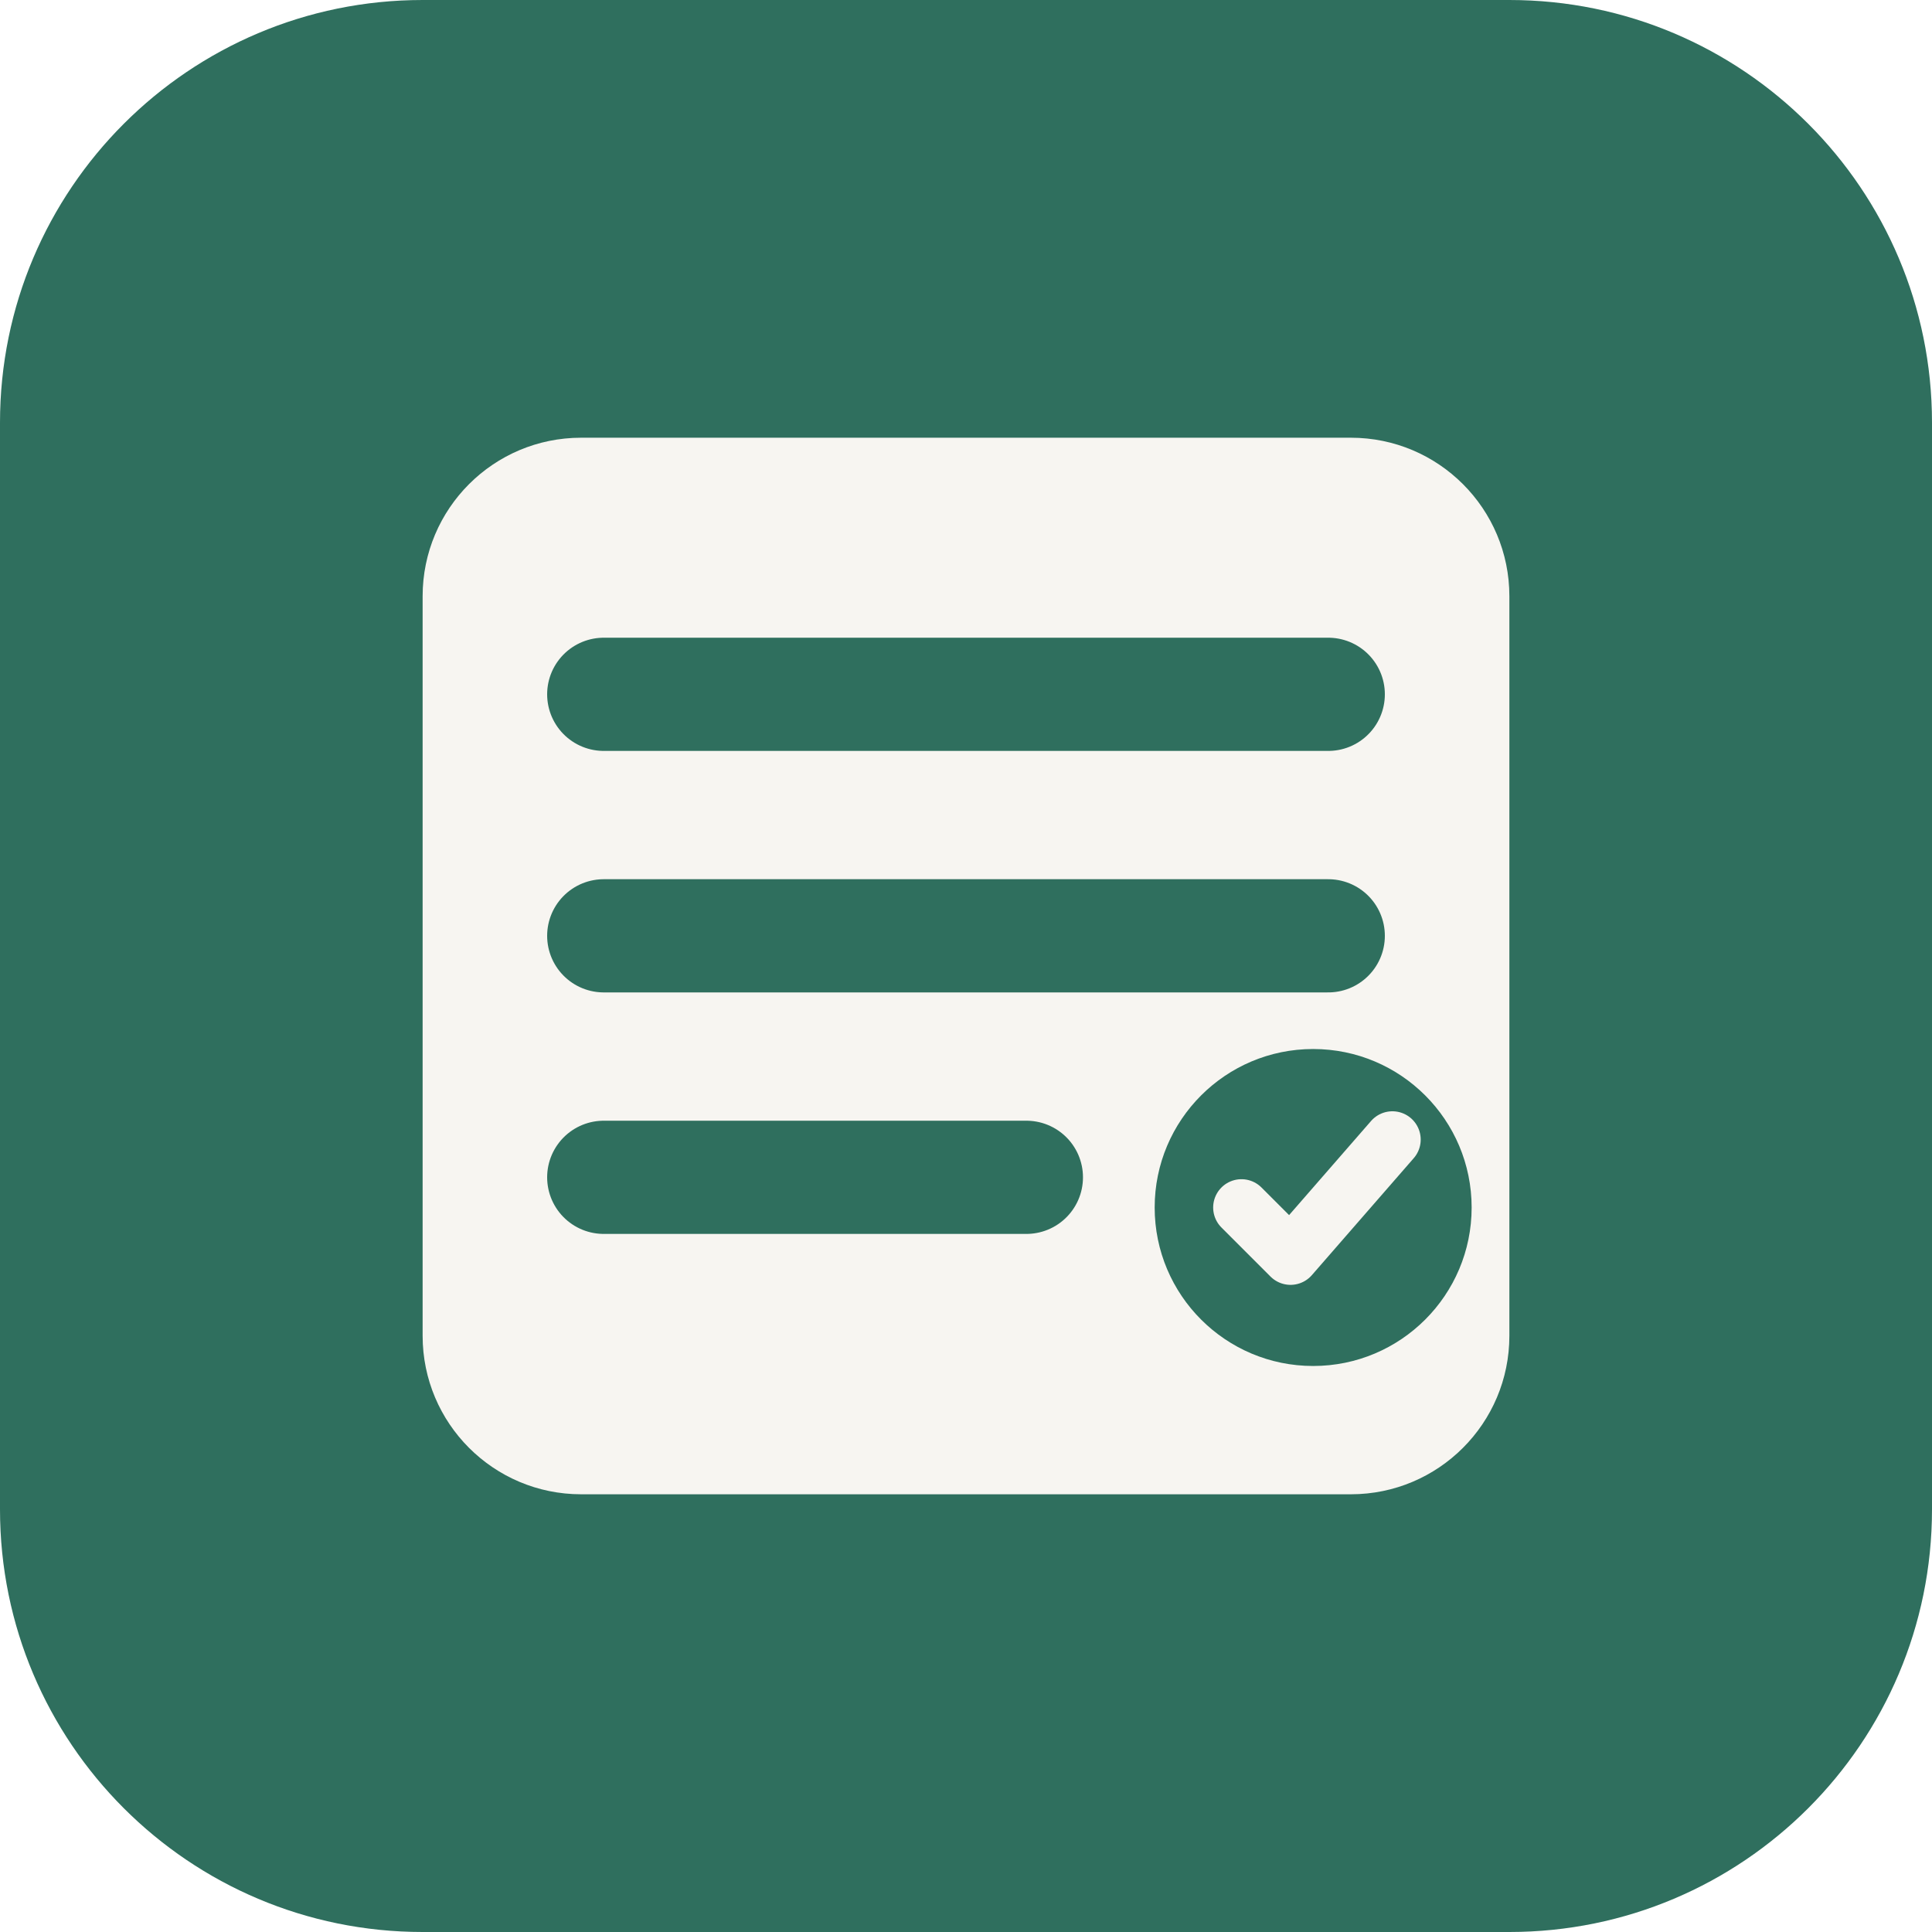
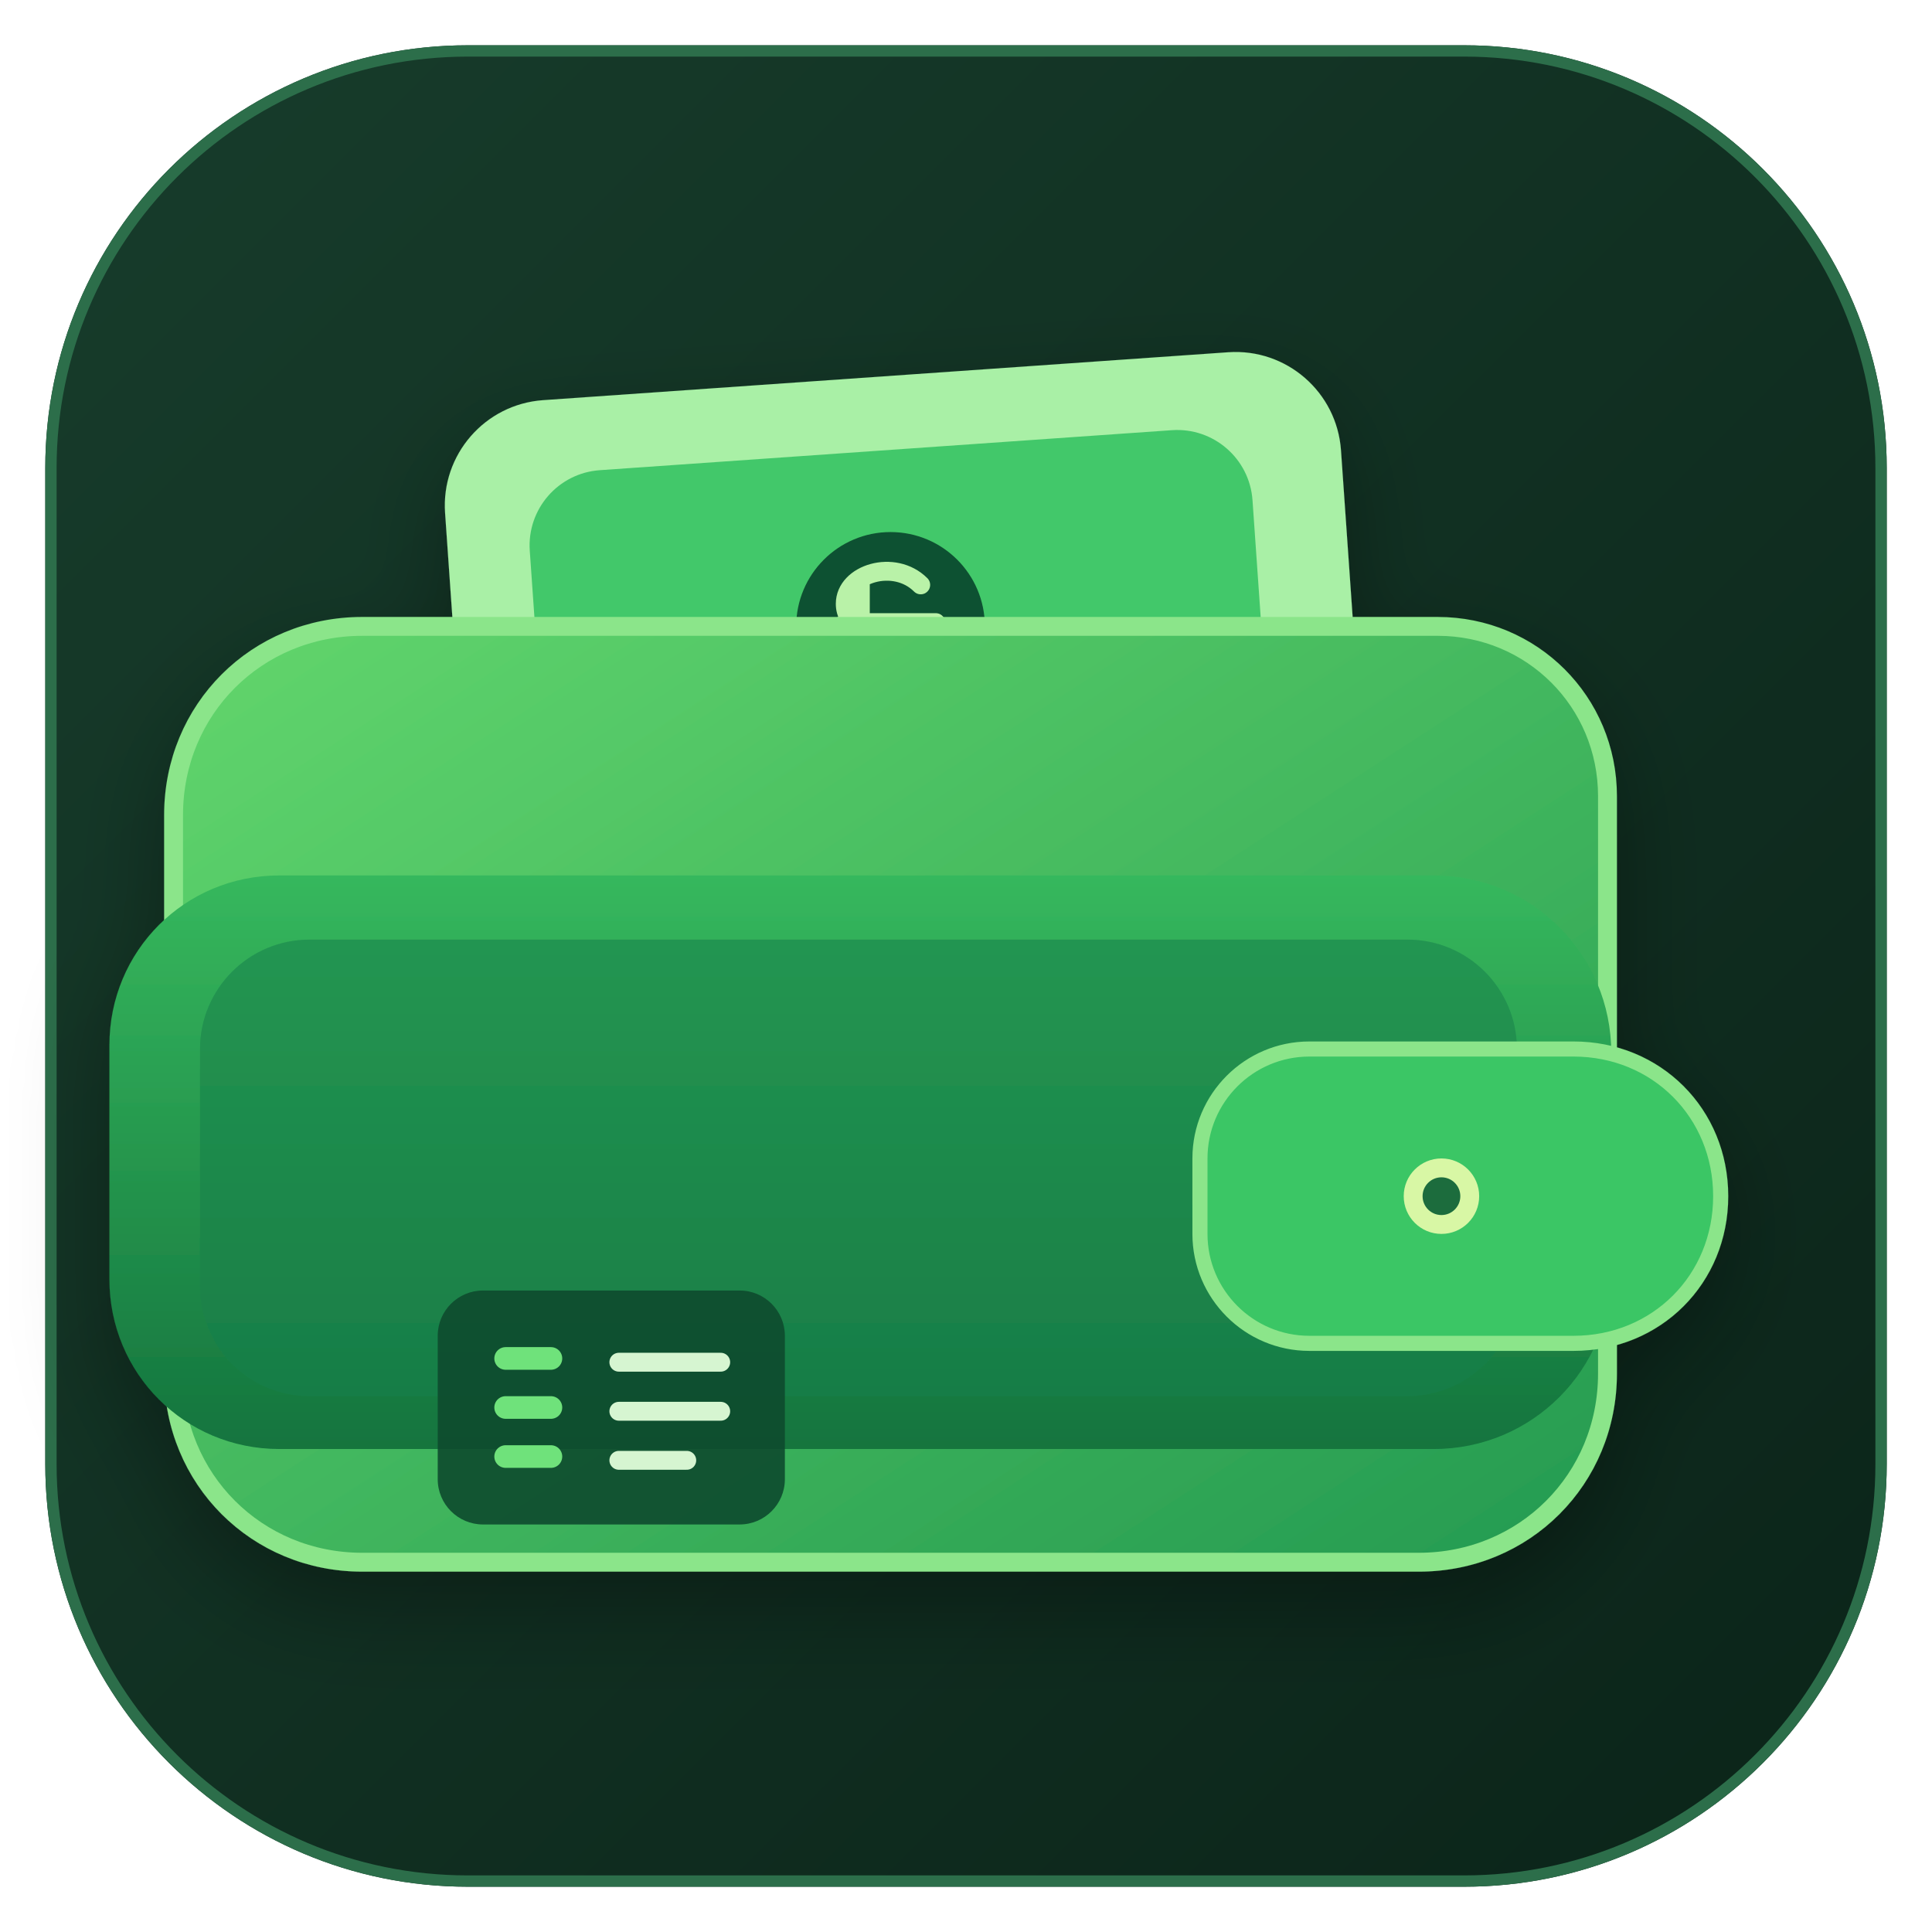
- <svg xmlns="http://www.w3.org/2000/svg" viewBox="0 0 512 512">
-   <rect width="512" height="512" rx="112" fill="#2F6F5E" />
-   <rect x="112" y="116" width="288" height="280" rx="42" fill="#F7F5F1" />
-   <path d="M160 184h192M160 248h192M160 312h112" stroke="#2F6F5E" stroke-width="30" stroke-linecap="round" />
-   <circle cx="348" cy="320" r="42" fill="#2F6F5E" />
-   <path d="M329 320l13 13 27-31" fill="none" stroke="#F7F5F1" stroke-width="15" stroke-linecap="round" stroke-linejoin="round" />
+ <svg xmlns="http://www.w3.org/2000/svg" width="512" height="512" viewBox="0 0 512 512">
+   <defs>
+     <linearGradient id="bg" x1="0" y1="0" x2="1" y2="1">
+       <stop offset="0" stop-color="#173C2B" />
+       <stop offset="1" stop-color="#0B2419" />
+     </linearGradient>
+     <linearGradient id="wallet" x1="0" y1="0" x2="1" y2="1">
+       <stop offset="0" stop-color="#62D66D" />
+       <stop offset="1" stop-color="#249A50" />
+     </linearGradient>
+     <linearGradient id="walletDark" x1="0" y1="0" x2="0" y2="1">
+       <stop offset="0" stop-color="#36B85D" />
+       <stop offset="1" stop-color="#14743E" />
+     </linearGradient>
+     <filter id="shadow" x="-30%" y="-30%" width="160%" height="160%">
+       <feDropShadow dx="0" dy="10" stdDeviation="12" flood-opacity=".32" />
+     </filter>
+   </defs>
+   <rect x="12" y="12" width="488" height="488" rx="112" fill="url(#bg)" />
+   <rect x="13.5" y="13.5" width="485" height="485" rx="110.5" fill="none" stroke="#2C6E4A" stroke-width="3" />
+   <g filter="url(#shadow)">
+     <rect x="116" y="108" width="238" height="116" rx="28" fill="#A9F0A6" transform="rotate(-4 116 108)" />
+     <rect x="139" y="126" width="192" height="80" rx="20" fill="#43C86A" transform="rotate(-4 139 126)" />
+     <circle cx="236" cy="166" r="25" fill="#0F5130" />
+     <path d="M224 165h24M228 155v23M244 155c-7-7-20-3-20 5 0 11 21 4 21 15 0 8-14 12-22 5" fill="none" stroke="#B9F2A8" stroke-width="5" stroke-linecap="round" />
+     <path d="M96 166h285c25 0 45 20 45 45v153c0 28-22 50-50 50H96c-28 0-50-22-50-50V216c0-28 22-50 50-50Z" fill="url(#wallet)" stroke="#8BE58A" stroke-width="5" />
+     <path d="M74 232h306c26 0 47 21 47 47v58c0 26-21 47-47 47H74c-25 0-45-20-45-45V277c0-25 20-45 45-45Z" fill="url(#walletDark)" />
+     <path d="M82 249h291c16 0 29 13 29 29v63c0 16-13 29-29 29H82c-16 0-29-13-29-29v-63c0-16 13-29 29-29Z" fill="#18804A" opacity=".55" />
+     <path d="M347 278h70c22 0 39 17 39 39s-17 39-39 39h-70c-16 0-29-13-29-29v-20c0-16 13-29 29-29Z" fill="#3AC665" stroke="#8BE58A" stroke-width="4" />
+     <circle cx="382" cy="317" r="10" fill="#D8F7A5" />
+     <circle cx="382" cy="317" r="5" fill="#1A6C3E" />
+   </g>
+   <g transform="translate(116 342)">
+     <rect x="0" y="0" width="92" height="62" rx="12" fill="#0D4A2D" opacity=".9" />
+     <path d="M18 18h12M18 31h12M18 44h12" stroke="#6FE27B" stroke-width="6" stroke-linecap="round" />
+     <path d="M48 19h27M48 32h27M48 45h18" stroke="#D6F5D1" stroke-width="5" stroke-linecap="round" />
+   </g>
</svg>
